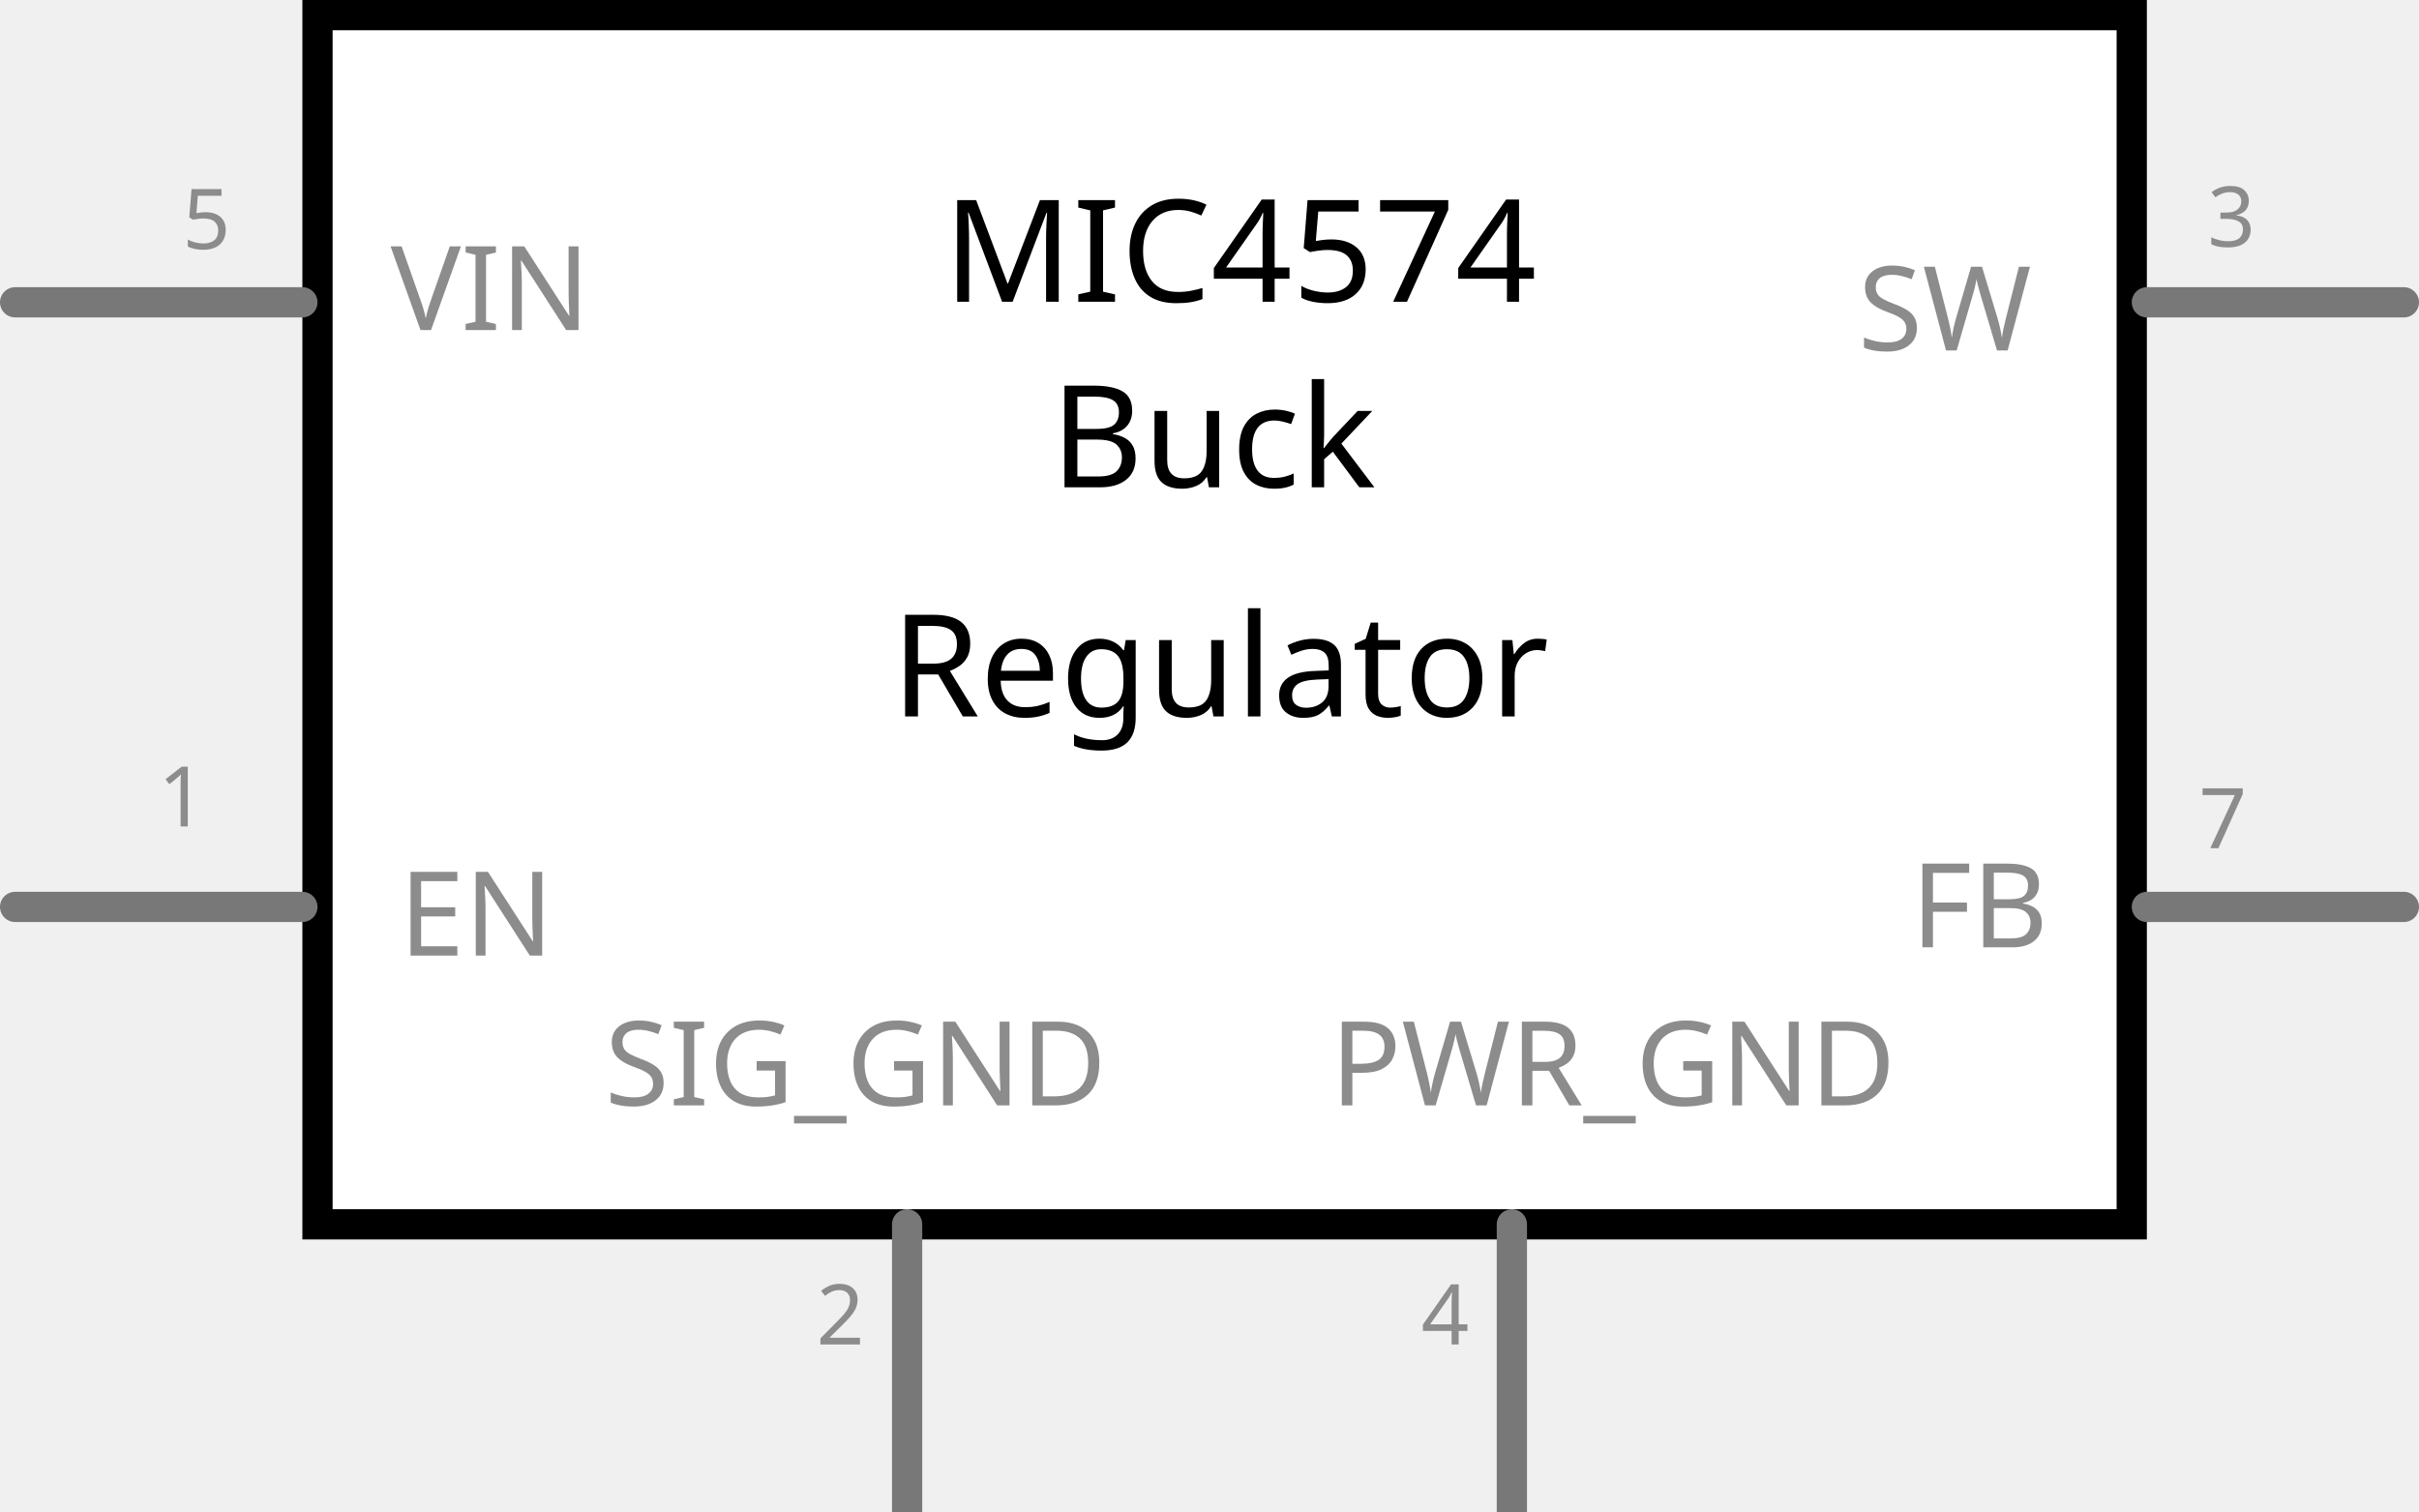
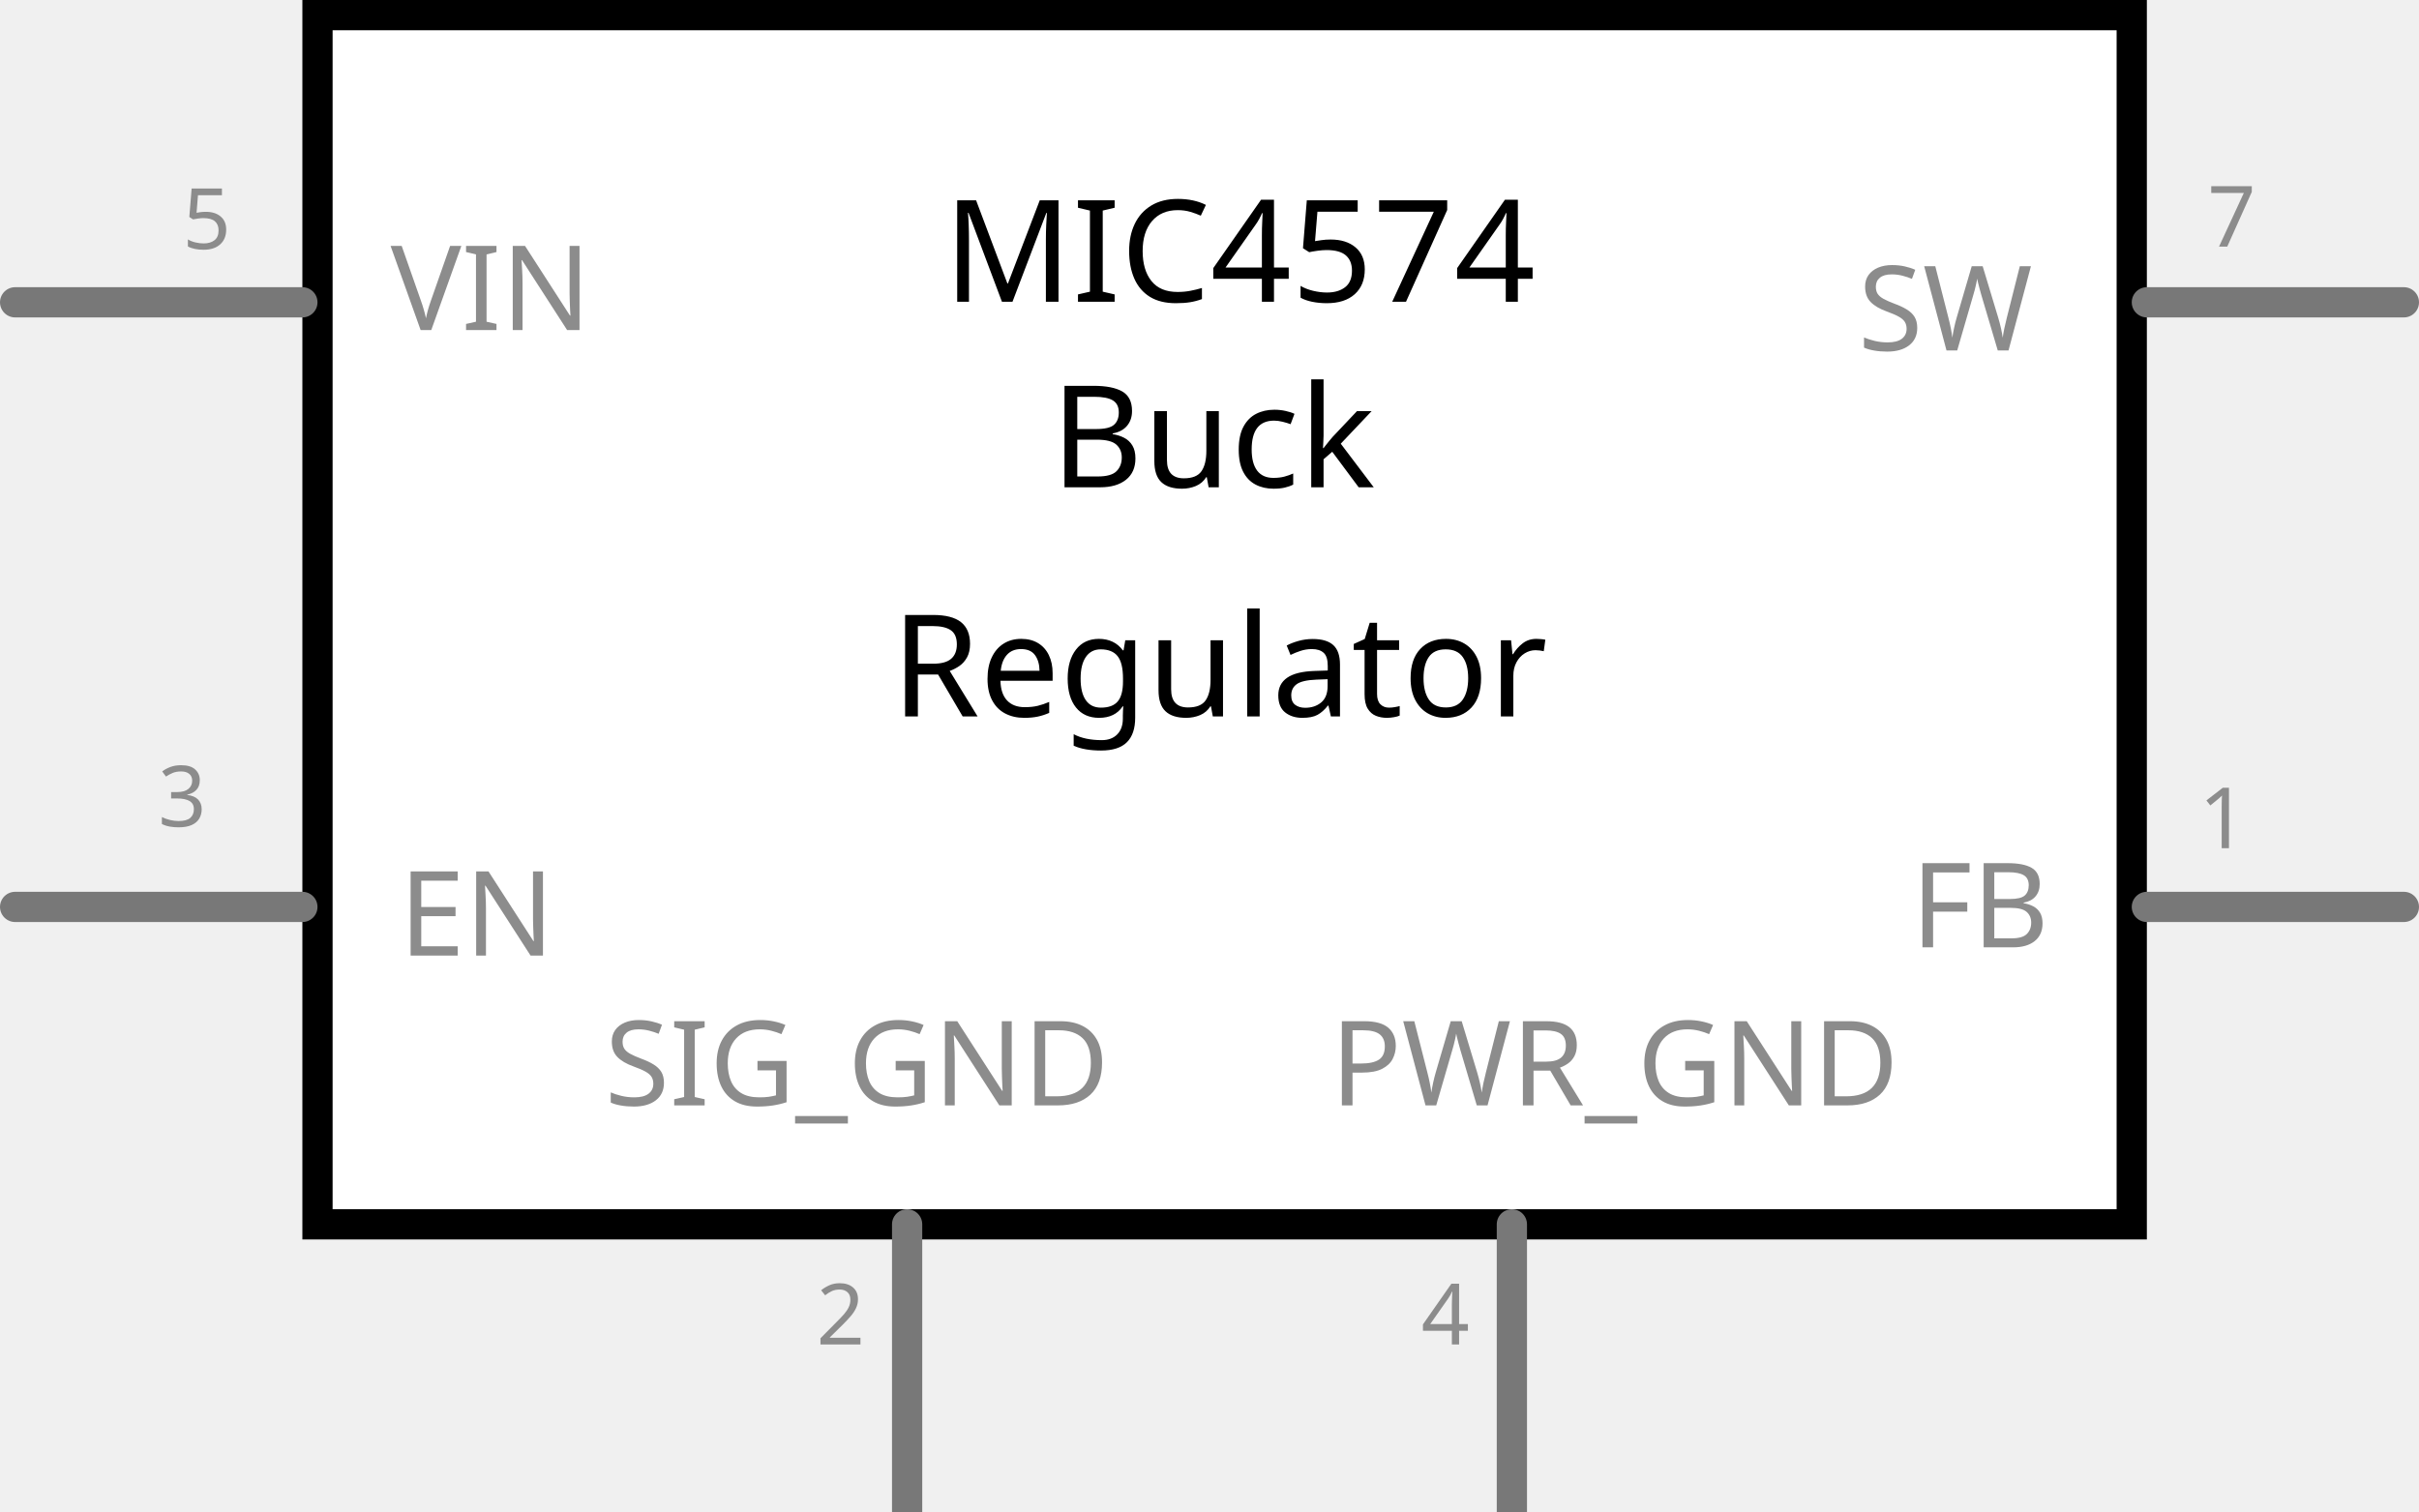
- <svg xmlns="http://www.w3.org/2000/svg" y="0px" x="0px" gorn="0" height="0.5in" xml:space="preserve" id="Ebene_1" version="1.2" viewBox="0 0 800 500" width="0.8in">
-   <defs id="defs682" />
-   <g gorn="0.3" id="schematic">
-     <rect y="5" x="105" stroke-linecap="round" stroke="#000000" gorn="0.3.0" height="400" stroke-width="10" id="rect4" fill="#ffffff" width="600" />
-     <rect y="495.776" x="395" height="9.928" stroke-width="13.853" fill="none" width="10" />
-     <line y2="300" stroke-linecap="round" x1="710" stroke="#787878" gorn="0.3.2" x2="795" stroke-width="10" id="connector5pin" fill="none" y1="300" />
-     <rect y="299.99" x="799.905" stroke="none" gorn="0.3.3" height="0.02" stroke-width="0" id="connector5terminal" fill="none" width="0.19" />
-     <text y="280.572" x="727.214" gorn="0.3.4" font-size="27.706" stroke-width="13.853" id="text124" fill="#8c8c8c" font-family="Droid Sans">7</text>
-     <text y="313.372" x="632.004" gorn="0.3.5" font-size="38.788" stroke-width="13.853" id="text450" fill="#8c8c8c" font-family="Droid Sans">FB</text>
-     <line y2="300" stroke-linecap="round" x1="100" stroke="#787878" gorn="0.3.6" x2="5" stroke-width="10" id="connector0pin" fill="none" y1="300" />
-     <rect y="299.99" x="-0.105" stroke="none" gorn="0.3.7" height="0.02" stroke-width="0" id="connector0terminal" fill="none" width="0.21" />
-     <text y="316.093" x="132.017" gorn="0.3.8" font-size="38.788" stroke-width="13.853" id="text127" fill="#8c8c8c" font-family="Droid Sans">EN</text>
-     <text y="81.571" x="730.06" gorn="0.3.9" font-size="27.706" stroke-width="13.853" id="text141" fill="#8c8c8c" font-family="Droid Sans">3</text>
-     <line y2="500" stroke-linecap="round" x1="500" stroke="#787878" gorn="0.3.10" x2="500" stroke-width="10" id="connector3pin" fill="none" y1="405" />
-     <rect y="504.895" x="499.99" stroke="none" gorn="0.3.11" height="0.21" stroke-width="0" id="connector3terminal" fill="none" width="0.02" />
-     <text y="444.742" x="470" gorn="0.3.12" font-size="27.706" stroke-width="13.853" id="text293" fill="#8c8c8c" font-family="Droid Sans">4</text>
-     <text y="365.651" x="440" gorn="0.3.13" font-size="38.788" stroke-width="13.853" id="text345" fill="#8c8c8c" font-family="Droid Sans">PWR_GND</text>
-     <line y2="500" stroke-linecap="round" x1="300" stroke="#787878" gorn="0.3.14" x2="300" stroke-width="10" id="connector1pin" fill="none" y1="405" />
-     <rect y="504.895" x="299.99" stroke="none" gorn="0.3.15" height="0.21" stroke-width="0" id="connector1terminal" fill="none" width="0.02" />
-     <text y="444.742" x="270" gorn="0.3.16" font-size="27.706" stroke-width="13.853" id="text293" fill="#8c8c8c" font-family="Droid Sans">2</text>
-     <text y="365.651" x="200" gorn="0.3.17" font-size="38.788" stroke-width="13.853" id="text345" fill="#8c8c8c" font-family="Droid Sans">SIG_GND</text>
-     <line y2="100" stroke-linecap="round" x1="5" stroke="#787878" gorn="0.3.18" x2="100" stroke-width="10" id="connector4pin" fill="none" y1="100" />
-     <rect y="99.99" x="-0.105" stroke="none" gorn="0.3.19" height="0.02" stroke-width="0" id="connector4terminal" fill="none" width="0.21" />
-     <text y="82.339" x="60.378" gorn="0.3.20" font-size="27.706" stroke-width="13.853" id="text42" fill="#8c8c8c" font-family="Droid Sans">5</text>
-     <text y="109.189" x="129.17" gorn="0.3.21" font-size="38.788" stroke-width="13.853" id="text58" fill="#8c8c8c" font-family="Droid Sans">VIN</text>
-     <line y2="100" stroke-linecap="round" x1="795" stroke="#787878" gorn="0.3.22" x2="710" stroke-width="10" id="connector2pin" fill="none" y1="100" />
-     <rect y="99.99" x="799.905" stroke="none" gorn="0.3.23" height="0.02" stroke-width="0" id="connector2terminal" fill="none" width="0.19" />
-     <text y="273.392" x="52.276" gorn="0.3.24" font-size="27.706" stroke-width="13.853" id="text398" fill="#8c8c8c" font-family="Droid Sans">1</text>
-     <text y="115.919" x="614.479" gorn="0.3.25" font-size="38.788" stroke-width="13.853" id="text176" fill="#8c8c8c" font-family="Droid Sans">SW</text>
-     <text y="99.829" x="312" gorn="0.3.26" font-size="47.1" stroke-width="13.853" id="label_3_" font-family="Droid Sans">MIC4574</text>
-     <text y="161.192" x="347.489" gorn="0.3.27" font-size="47.1" stroke-width="13.853" id="text125" font-family="Droid Sans">Buck</text>
-     <text y="236.989" x="294.772" gorn="0.3.28" font-size="47.1" stroke-width="13.853" id="label_1_" font-family="Droid Sans">Regulator</text>
+ <svg xmlns="http://www.w3.org/2000/svg" id="Ebene_1" width=".8in" height=".5in" version="1.2" viewBox="0 0 800 500">
+   <g id="schematic">
+     <rect id="rect4" x="105" y="5" width="600" height="400" fill="#fff" stroke="#000" stroke-linecap="round" stroke-width="10" />
+     <g fill="none">
+       <rect x="395" y="496" width="10" height="9.9" stroke-width="14" />
+       <line id="connector0pin" x1="710" x2="795" y1="300" y2="300" stroke="#787878" stroke-linecap="round" stroke-width="10" />
+       <rect id="connector0terminal" x="800" y="300" width=".19" height=".02" stroke-width="0" />
+     </g>
+     <text id="text124" x="727.214" y="280.572" fill="#8c8c8c" font-family="Droid Sans" font-size="28" stroke-width="14">1</text>
+     <text id="text450" x="632.004" y="313.372" fill="#8c8c8c" font-family="Droid Sans" font-size="39" stroke-width="14">FB</text>
+     <line id="connector2pin" x1="100" x2="5" y1="300" y2="300" fill="none" stroke="#787878" stroke-linecap="round" stroke-width="10" />
+     <rect id="connector2terminal" x="-.1" y="300" width=".21" height=".02" fill="none" stroke-width="0" />
+     <text id="text127" x="132.017" y="316.093" fill="#8c8c8c" font-family="Droid Sans" font-size="39" stroke-width="14">EN</text>
+     <text id="text141" x="730.06" y="81.571" fill="#8c8c8c" font-family="Droid Sans" font-size="28" stroke-width="14">7</text>
+     <line id="connector3pin" x1="500" x2="500" y1="405" y2="500" fill="none" stroke="#787878" stroke-linecap="round" stroke-width="10" />
+     <rect id="connector3terminal" x="500" y="505" width=".02" height=".21" fill="none" stroke-width="0" />
+     <text id="text293" x="470" y="444.742" fill="#8c8c8c" font-family="Droid Sans" font-size="28" stroke-width="14">4</text>
+     <text id="text345" x="440" y="365.651" fill="#8c8c8c" font-family="Droid Sans" font-size="39" stroke-width="14">PWR_GND</text>
+     <line id="connector1pin" x1="300" x2="300" y1="405" y2="500" fill="none" stroke="#787878" stroke-linecap="round" stroke-width="10" />
+     <rect id="connector1terminal" x="300" y="505" width=".02" height=".21" fill="none" stroke-width="0" />
+     <text id="text293" x="270" y="444.742" fill="#8c8c8c" font-family="Droid Sans" font-size="28" stroke-width="14">2</text>
+     <text id="text345" x="200" y="365.651" fill="#8c8c8c" font-family="Droid Sans" font-size="39" stroke-width="14">SIG_GND</text>
+     <line id="connector4pin" x1="5" x2="100" y1="100" y2="100" fill="none" stroke="#787878" stroke-linecap="round" stroke-width="10" />
+     <rect id="connector4terminal" x="-.1" y="100" width=".21" height=".02" fill="none" stroke-width="0" />
+     <text id="text42" x="60.378" y="82.339" fill="#8c8c8c" font-family="Droid Sans" font-size="28" stroke-width="14">5</text>
+     <text id="text58" x="129.17" y="109.189" fill="#8c8c8c" font-family="Droid Sans" font-size="39" stroke-width="14">VIN</text>
+     <line id="connector5pin" x1="795" x2="710" y1="100" y2="100" fill="none" stroke="#787878" stroke-linecap="round" stroke-width="10" />
+     <rect id="connector5terminal" x="800" y="100" width=".19" height=".02" fill="none" stroke-width="0" />
+     <g font-family="Droid Sans" stroke-width="14">
+       <text id="text398" x="52.276" y="273.392" fill="#8c8c8c" font-size="28">3</text>
+       <text id="text176" x="614.479" y="115.919" fill="#8c8c8c" font-size="39">SW</text>
+       <g font-size="47">
+         <text id="label_3_" x="312" y="99.829">MIC4574</text>
+         <text id="text125" x="347.489" y="161.192">Buck</text>
+         <text id="label_1_" x="294.772" y="236.989">Regulator</text>
+       </g>
+     </g>
  </g>
</svg>
